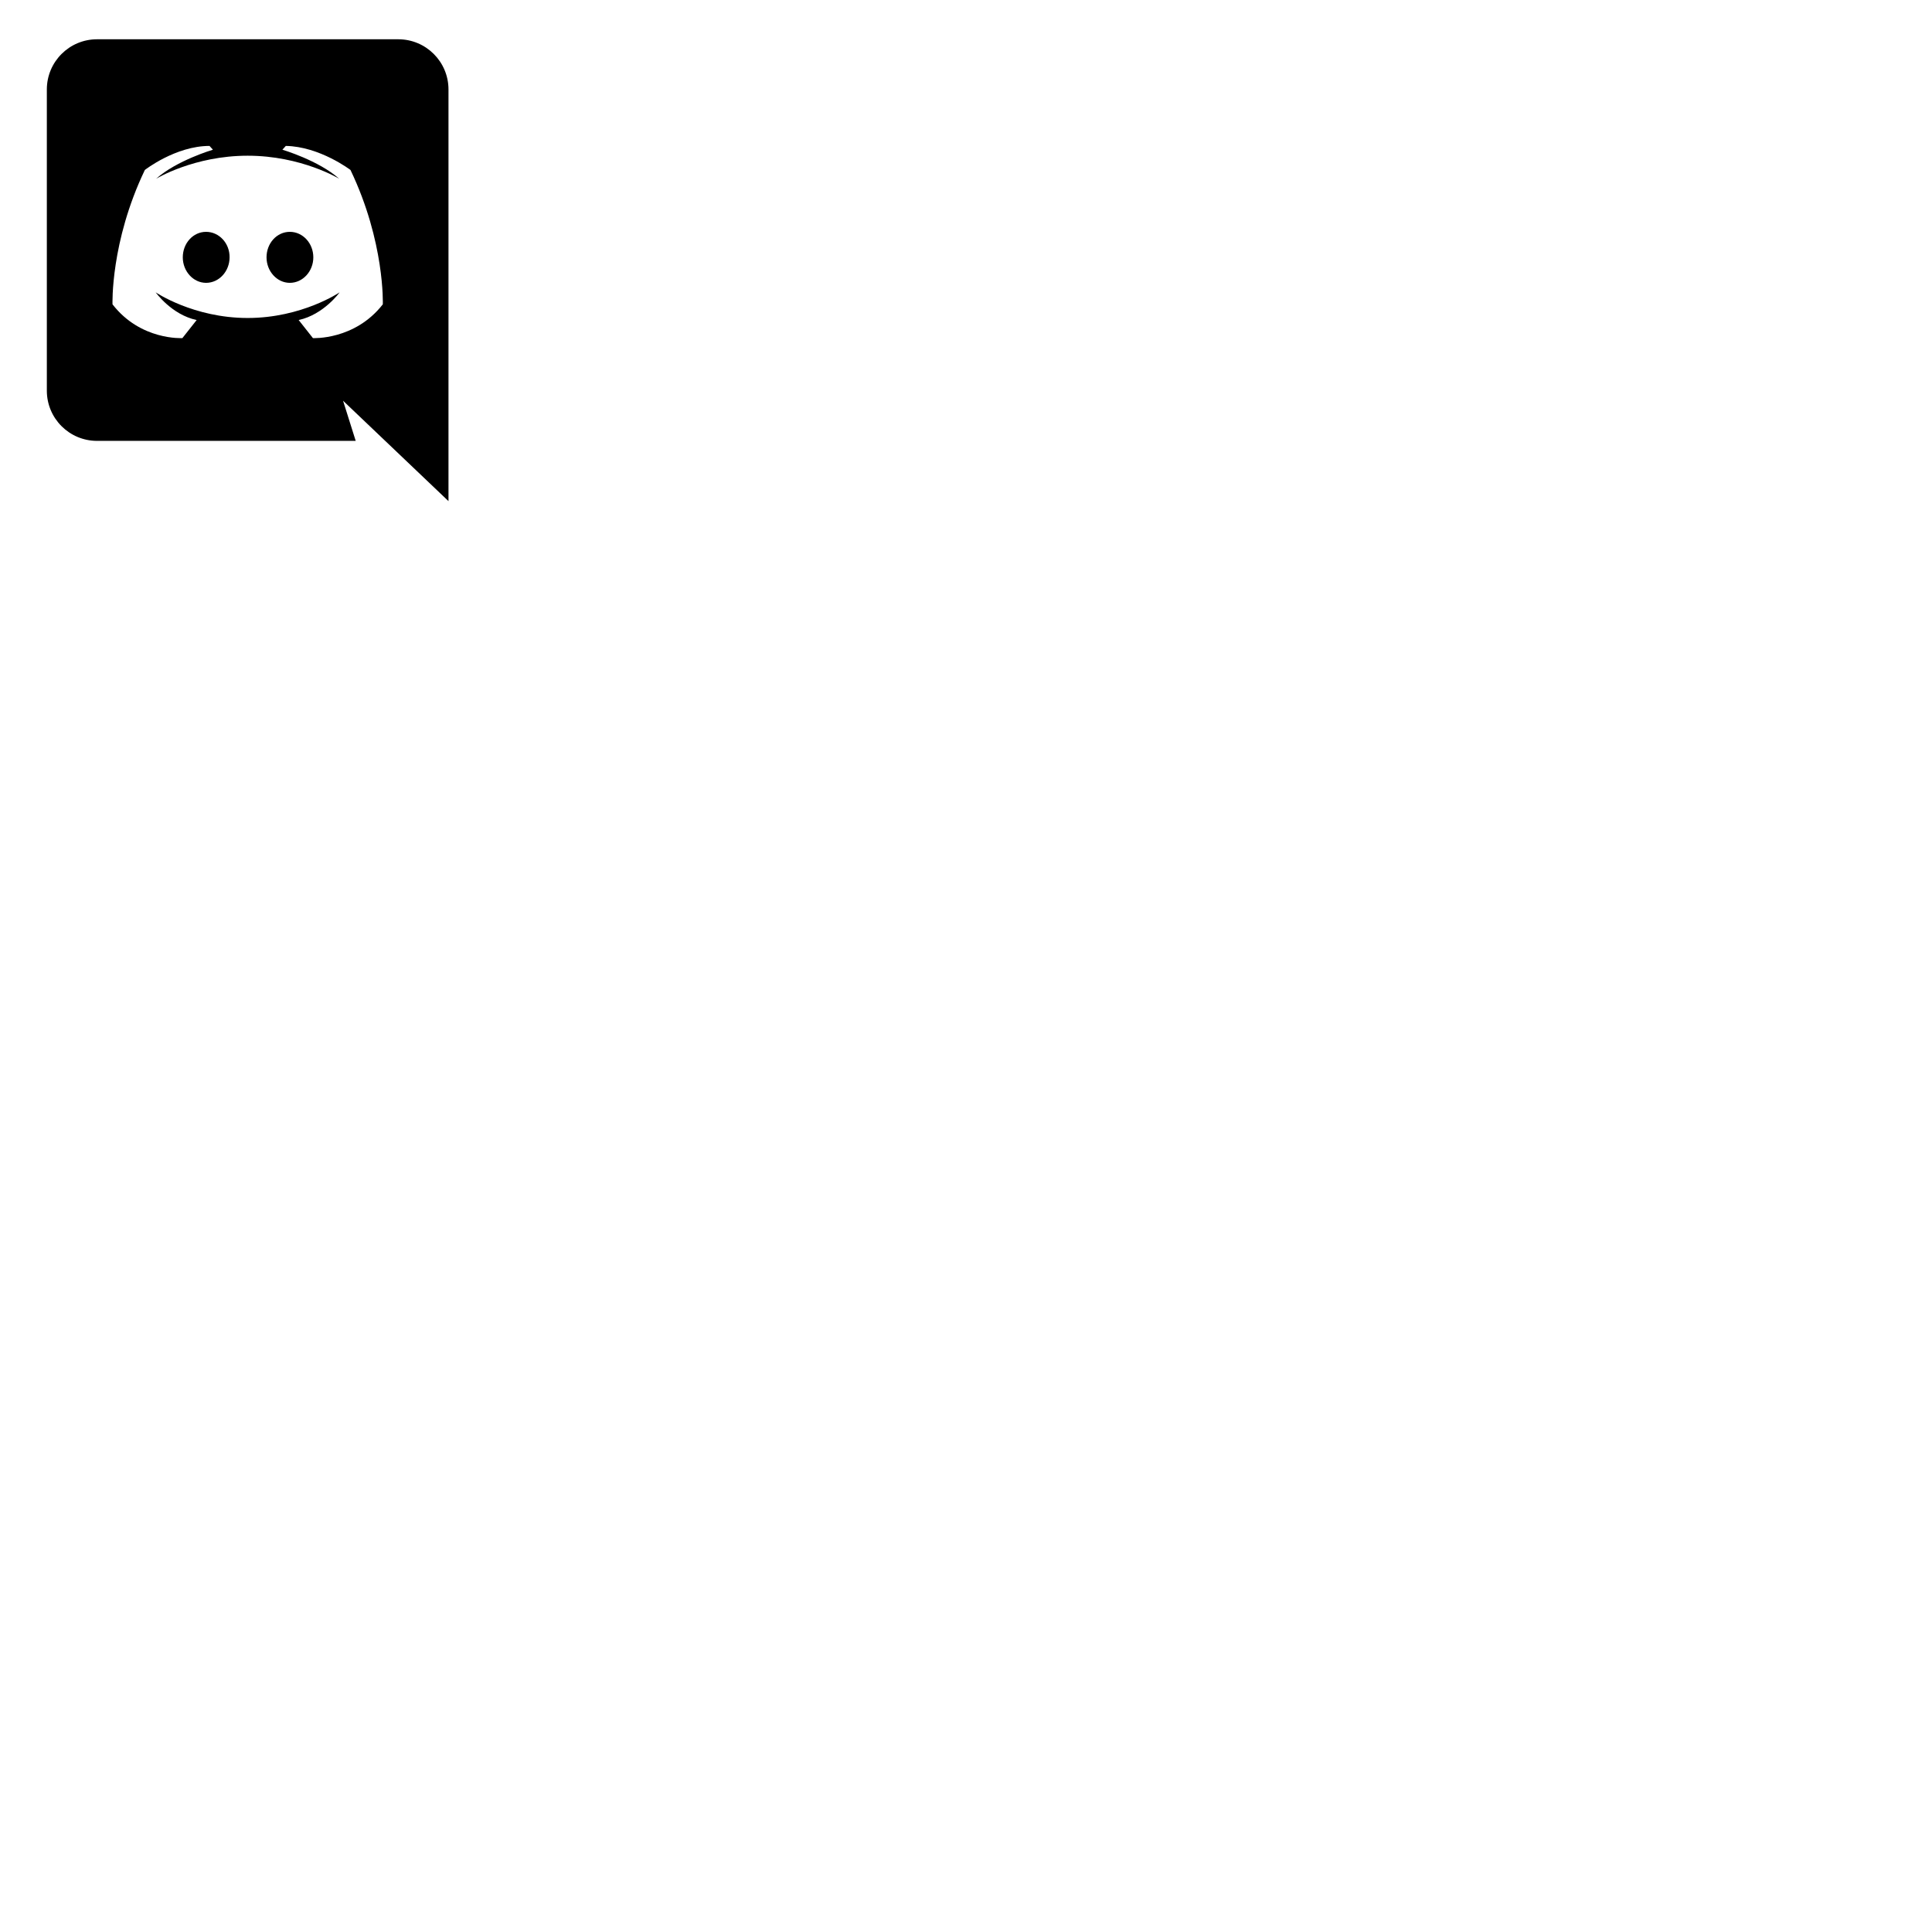
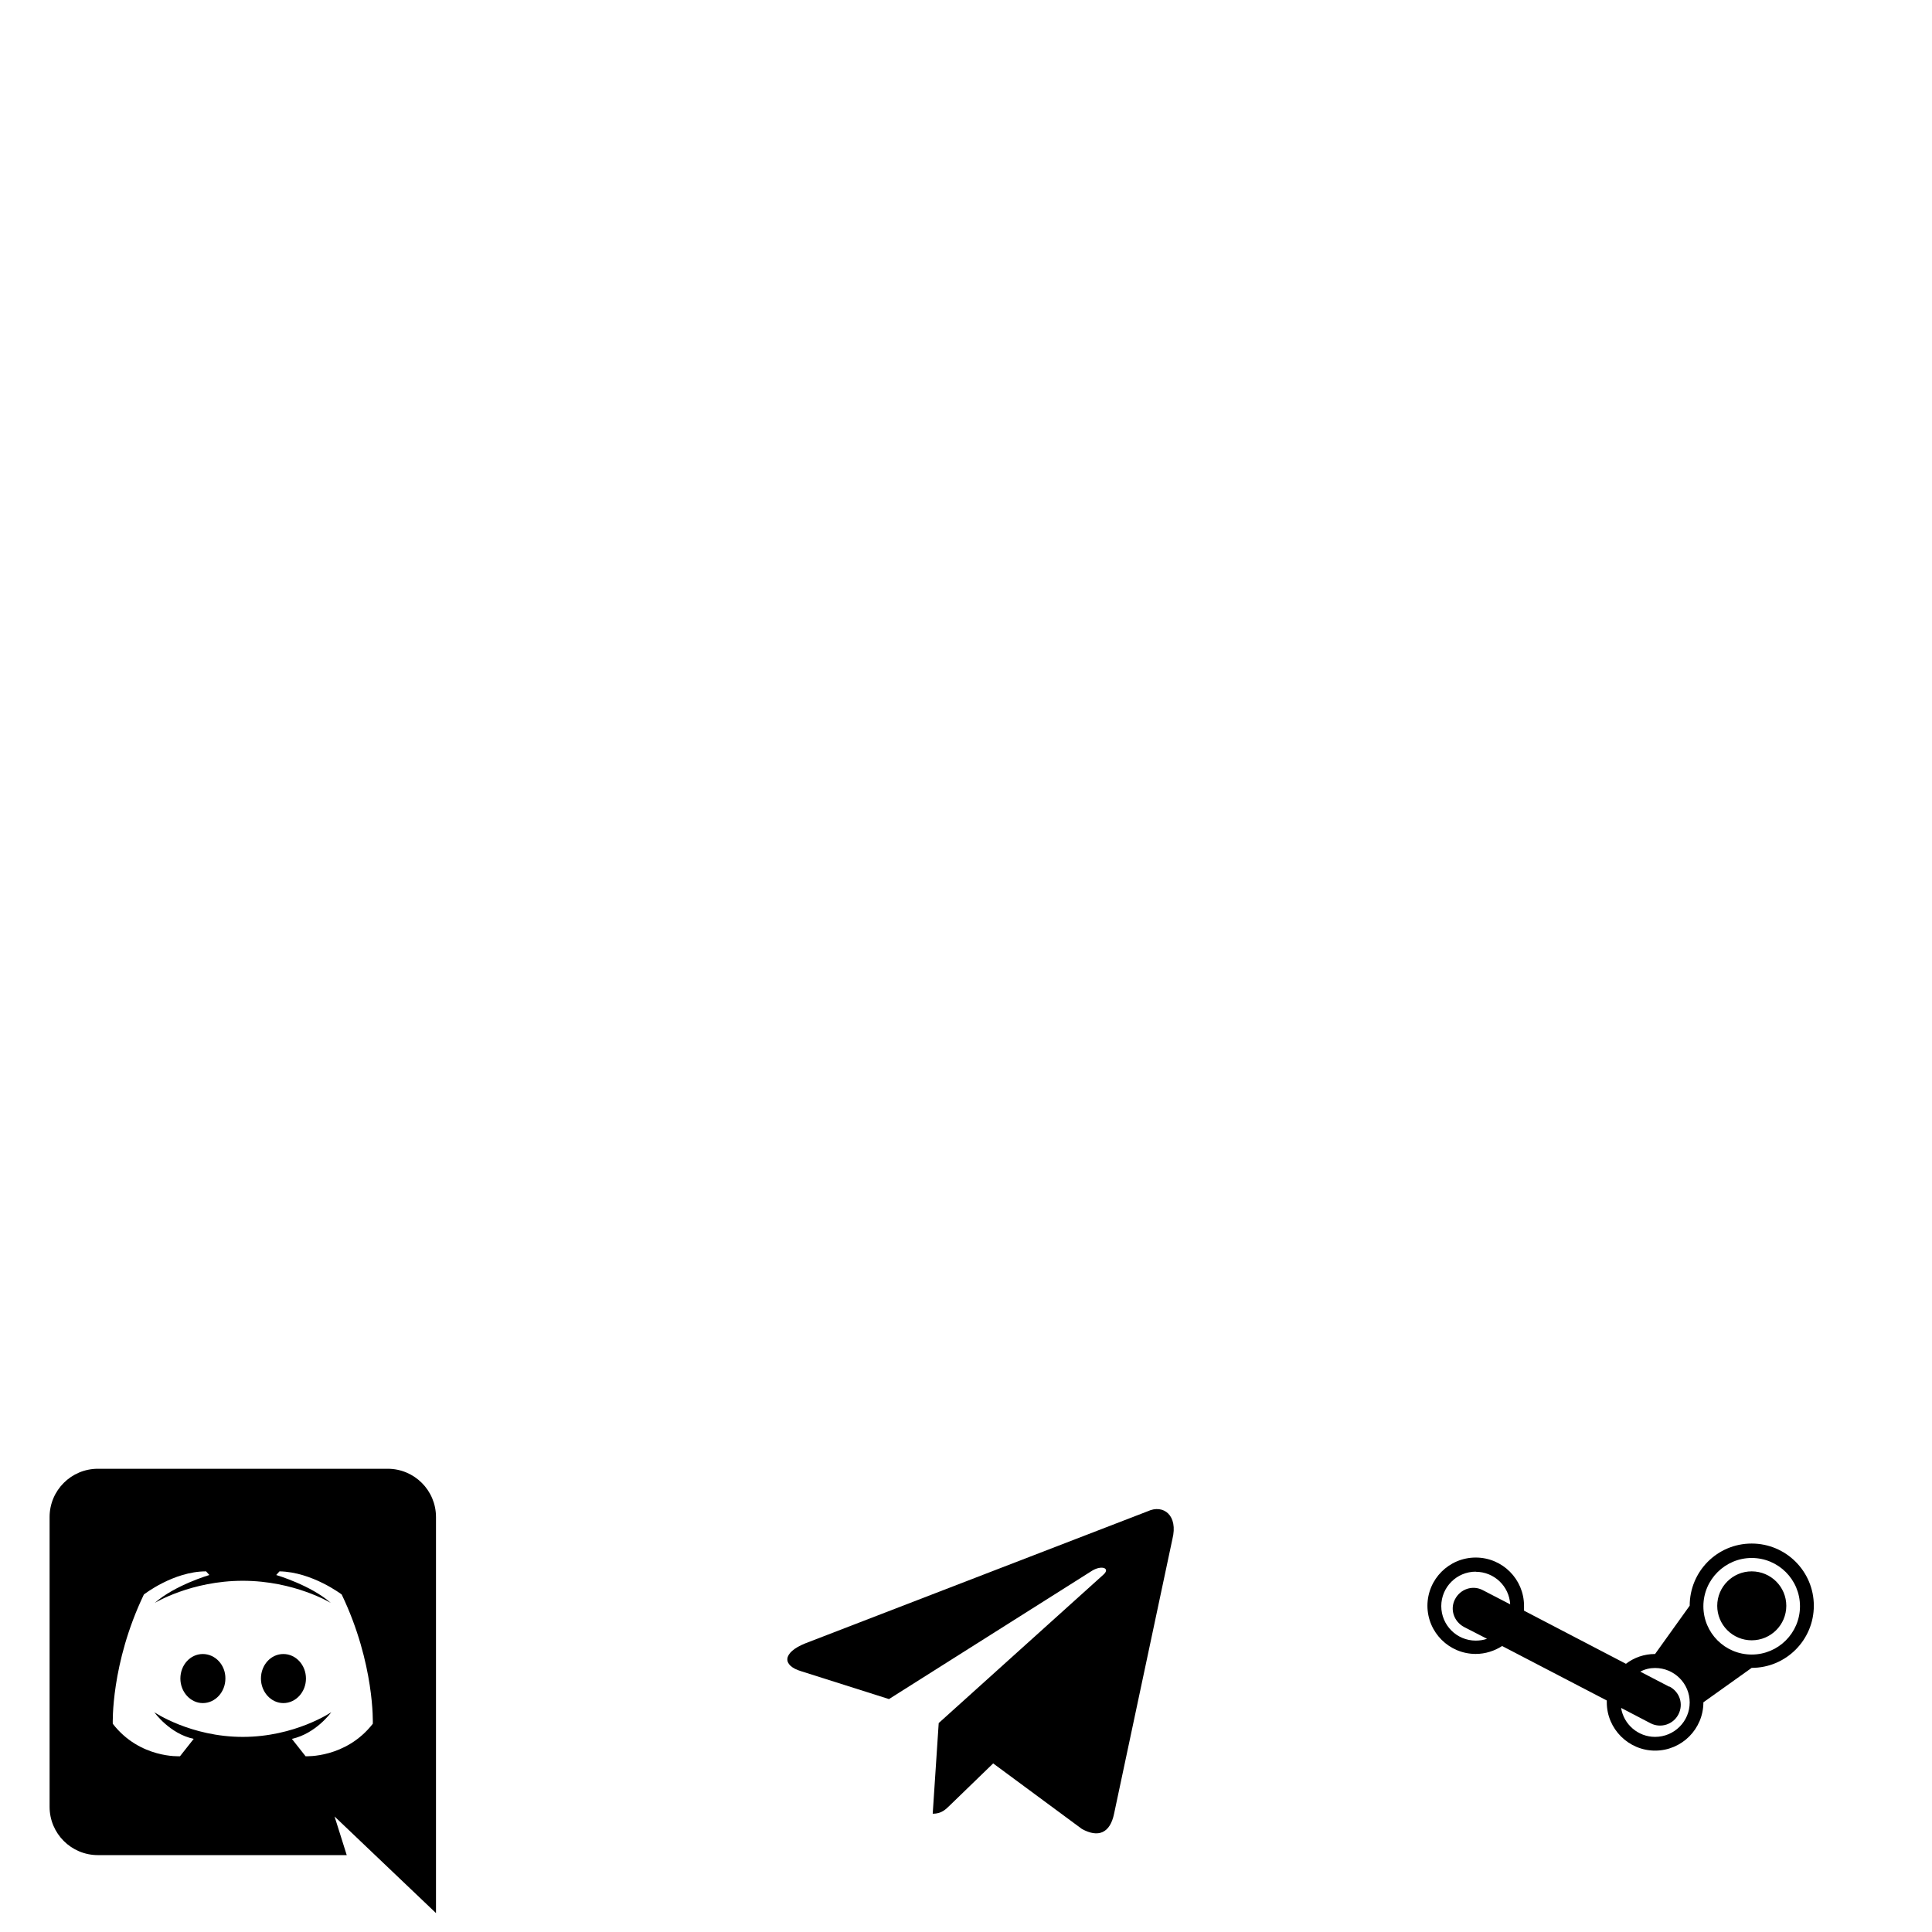
<svg xmlns="http://www.w3.org/2000/svg" xmlns:ns1="http://www.openswatchbook.org/uri/2009/osb" width="1500cm" height="1500cm" viewBox="0 0 15000 15000" version="1.1" id="svg8">
  <defs id="defs2">
    <linearGradient id="linearGradient4512" ns1:paint="solid">
      <stop style="stop-color:#000000;stop-opacity:1;" offset="0" id="stop4510" />
    </linearGradient>
  </defs>
  <g id="layer1" transform="translate(0,14703)">
-     <path id="switch.discordbot" d="m 3482.048,-10812.163 -818.597,-779.644 98.236,311.74 H 753.47 a 389.797,389.797 0 0 1 -389.822,-389.528 v -2338.932 a 389.797,389.797 0 0 1 389.822,-389.527 H 3092.226 a 389.797,389.797 0 0 1 389.822,389.527 v 3196.364 m -1559.229,-2681.905 c -417.873,0 -710.99,179.147 -710.99,179.147 160.584,-143.199 441.268,-225.701 441.268,-225.701 l -26.518,-29.465 c -263.476,0 -502.025,186.808 -502.025,186.808 -268.191,559.835 -251.042,1043.061 -251.042,1043.061 218.277,282.274 542.569,262.238 542.569,262.238 l 110.73,-140.253 c -194.882,-41.251 -318.104,-215.095 -318.104,-215.095 0,0 293.177,199.184 714.114,199.184 420.996,0 714.114,-199.184 714.114,-199.184 0,0 -123.164,172.665 -318.045,215.095 l 110.671,140.253 c 0,0 324.351,17.679 542.628,-262.238 0,0 17.09,-483.226 -251.042,-1043.061 0,0 -238.549,-182.094 -502.084,-186.808 l -26.518,29.465 c 0,0 280.625,82.502 441.209,225.701 0,0 -293.118,-179.147 -710.99,-179.147 M 1600,-12903 c 101.36,0 183.979,88.985 182.447,198.005 0,107.842 -81.088,198.005 -182.447,198.005 -99.769,0 -180.856,-90.163 -180.856,-198.005 0,-109.02 79.555,-198.005 180.856,-198.005 m 650.234,0 c 101.301,0 182.388,88.985 182.388,198.005 0,107.842 -81.088,198.005 -182.388,198.005 -99.827,0 -180.915,-90.163 -180.915,-198.005 0,-109.02 79.555,-198.005 180.915,-198.005 z" style="stroke-width:155.919" />
+     <path id="switch.discordbot" d="m 3385.022,150.211 -787.516,-750.043 94.507,299.904 H 760.043 A 374.998,374.998 0 0 1 385.022,-674.666 V -2924.793 a 374.998,374.998 0 0 1 375.021,-374.738 H 3010.001 a 374.998,374.998 0 0 1 375.021,374.738 V 150.211 M 1884.993,-2429.867 c -402.007,0 -683.996,172.345 -683.996,172.345 154.487,-137.762 424.514,-217.132 424.514,-217.132 L 1600,-2503 c -253.472,0 -482.964,179.715 -482.964,179.715 -258.008,538.579 -241.51,1003.458 -241.51,1003.458 209.989,271.557 521.968,252.281 521.968,252.281 l 106.525,-134.928 c -187.482,-39.685 -306.026,-206.928 -306.026,-206.928 0,0 282.046,191.621 687,191.621 405.012,0 687,-191.621 687,-191.621 0,0 -118.488,166.109 -305.97,206.928 l 106.469,134.928 c 0,0 312.036,17.008 522.025,-252.281 0,0 16.441,-464.879 -241.51,-1003.458 0,0 -229.491,-175.18 -483.021,-179.715 l -25.512,28.346 c 0,0 269.97,79.37 424.457,217.132 0,0 -281.989,-172.345 -683.996,-172.345 m -310.505,568.626 c 97.511,0 176.994,85.606 175.52,190.487 0,103.748 -78.009,190.487 -175.52,190.487 -95.981,0 -173.989,-86.74 -173.989,-190.487 0,-104.881 76.535,-190.487 173.989,-190.487 m 625.545,0 c 97.455,0 175.464,85.606 175.464,190.487 0,103.748 -78.009,190.487 -175.464,190.487 -96.037,0 -174.046,-86.74 -174.046,-190.487 0,-104.881 76.535,-190.487 174.046,-190.487 z" style="stroke-width:149.999" />
+     <path id="switch.telegram_bot" d="m 7241.544,-621.268 46.552,-703.943 1278.296,-1151.851 c 56.617,-50.327 -11.953,-76.119 -86.562,-31.454 l -1577.866,997.096 -682.429,-216.405 c -146.451,-44.036 -148.149,-143.43 33.341,-216.404 l 2658.127,-1025.405 c 121.539,-56.618 238.045,31.454 191.43,216.404 l -452.751,2131.962 c -31.454,151.609 -123.174,188.096 -249.683,118.268 l -689.034,-508.928 -331.275,320.832 c -38.374,37.745 -69.891,69.828 -138.147,69.828 z" style="stroke-width:166.445" />
+     <path id="switch.asf" d="m 13600,-2503 c 148.771,0 268.772,120 268.772,267.402 0,147.874 -120.001,267.874 -268.772,267.874 a 267.5,267.5 0 0 1 -267.496,-267.874 c 0,-147.402 120,-267.402 267.496,-267.402 m -2142.473,-107.244 a 375,375 0 0 1 374.977,374.646 v 37.795 l 791.244,412.441 c 63.779,-48.661 141.26,-76.063 226.252,-76.063 l 268.771,-375.118 c 0,-265.984 213.733,-482.362 481.229,-482.362 a 482.5,482.5 0 0 1 482.504,482.362 482.5,482.5 0 0 1 -482.504,482.835 l -374.977,267.402 A 375,375 0 0 1 12850,-1111.189 c -204.992,0 -374.977,-167.716 -374.977,-375.118 0,-4.724 0,-9.449 0,-14.173 l -812.503,-422.835 c -58.772,37.795 -130.016,61.417 -204.993,61.417 a 375,375 0 0 1 -375.023,-373.701 375,375 0 0 1 375.023,-374.646 m 1503.733,1001.102 c 79.984,42.52 111.26,136.063 70.015,216.378 -40.157,78.425 -136.252,109.606 -215.007,69.921 l -230.032,-120 c 19.843,127.559 131.291,224.882 263.764,224.882 148.771,0 268.771,-120 268.771,-267.401 0,-147.402 -120,-267.402 -268.771,-267.402 -41.103,0 -79.984,9.449 -114.992,28.346 l 226.252,117.638 m -1503.733,-893.858 c -147.543,0 -267.543,120 -267.543,267.402 0,147.874 120,267.874 267.543,267.874 30.237,0 62.457,-4.724 87.497,-14.173 l -177.497,-91.181 c -80.031,-42.52 -111.259,-137.48 -71.291,-214.961 41.102,-80.315 137.528,-112.913 216.284,-71.339 l 212.504,110.079 c -7.56,-141.26 -125.008,-252.756 -267.497,-252.756 M 13600,-2606.937 c -204.992,0 -374.977,167.244 -374.977,374.646 a 375,375 0 0 0 374.977,375.118 375,375 0 0 0 375.024,-375.118 A 375,375 0 0 0 13600,-2606.937 Z" style="stroke-width:125" />
  </g>
</svg>
